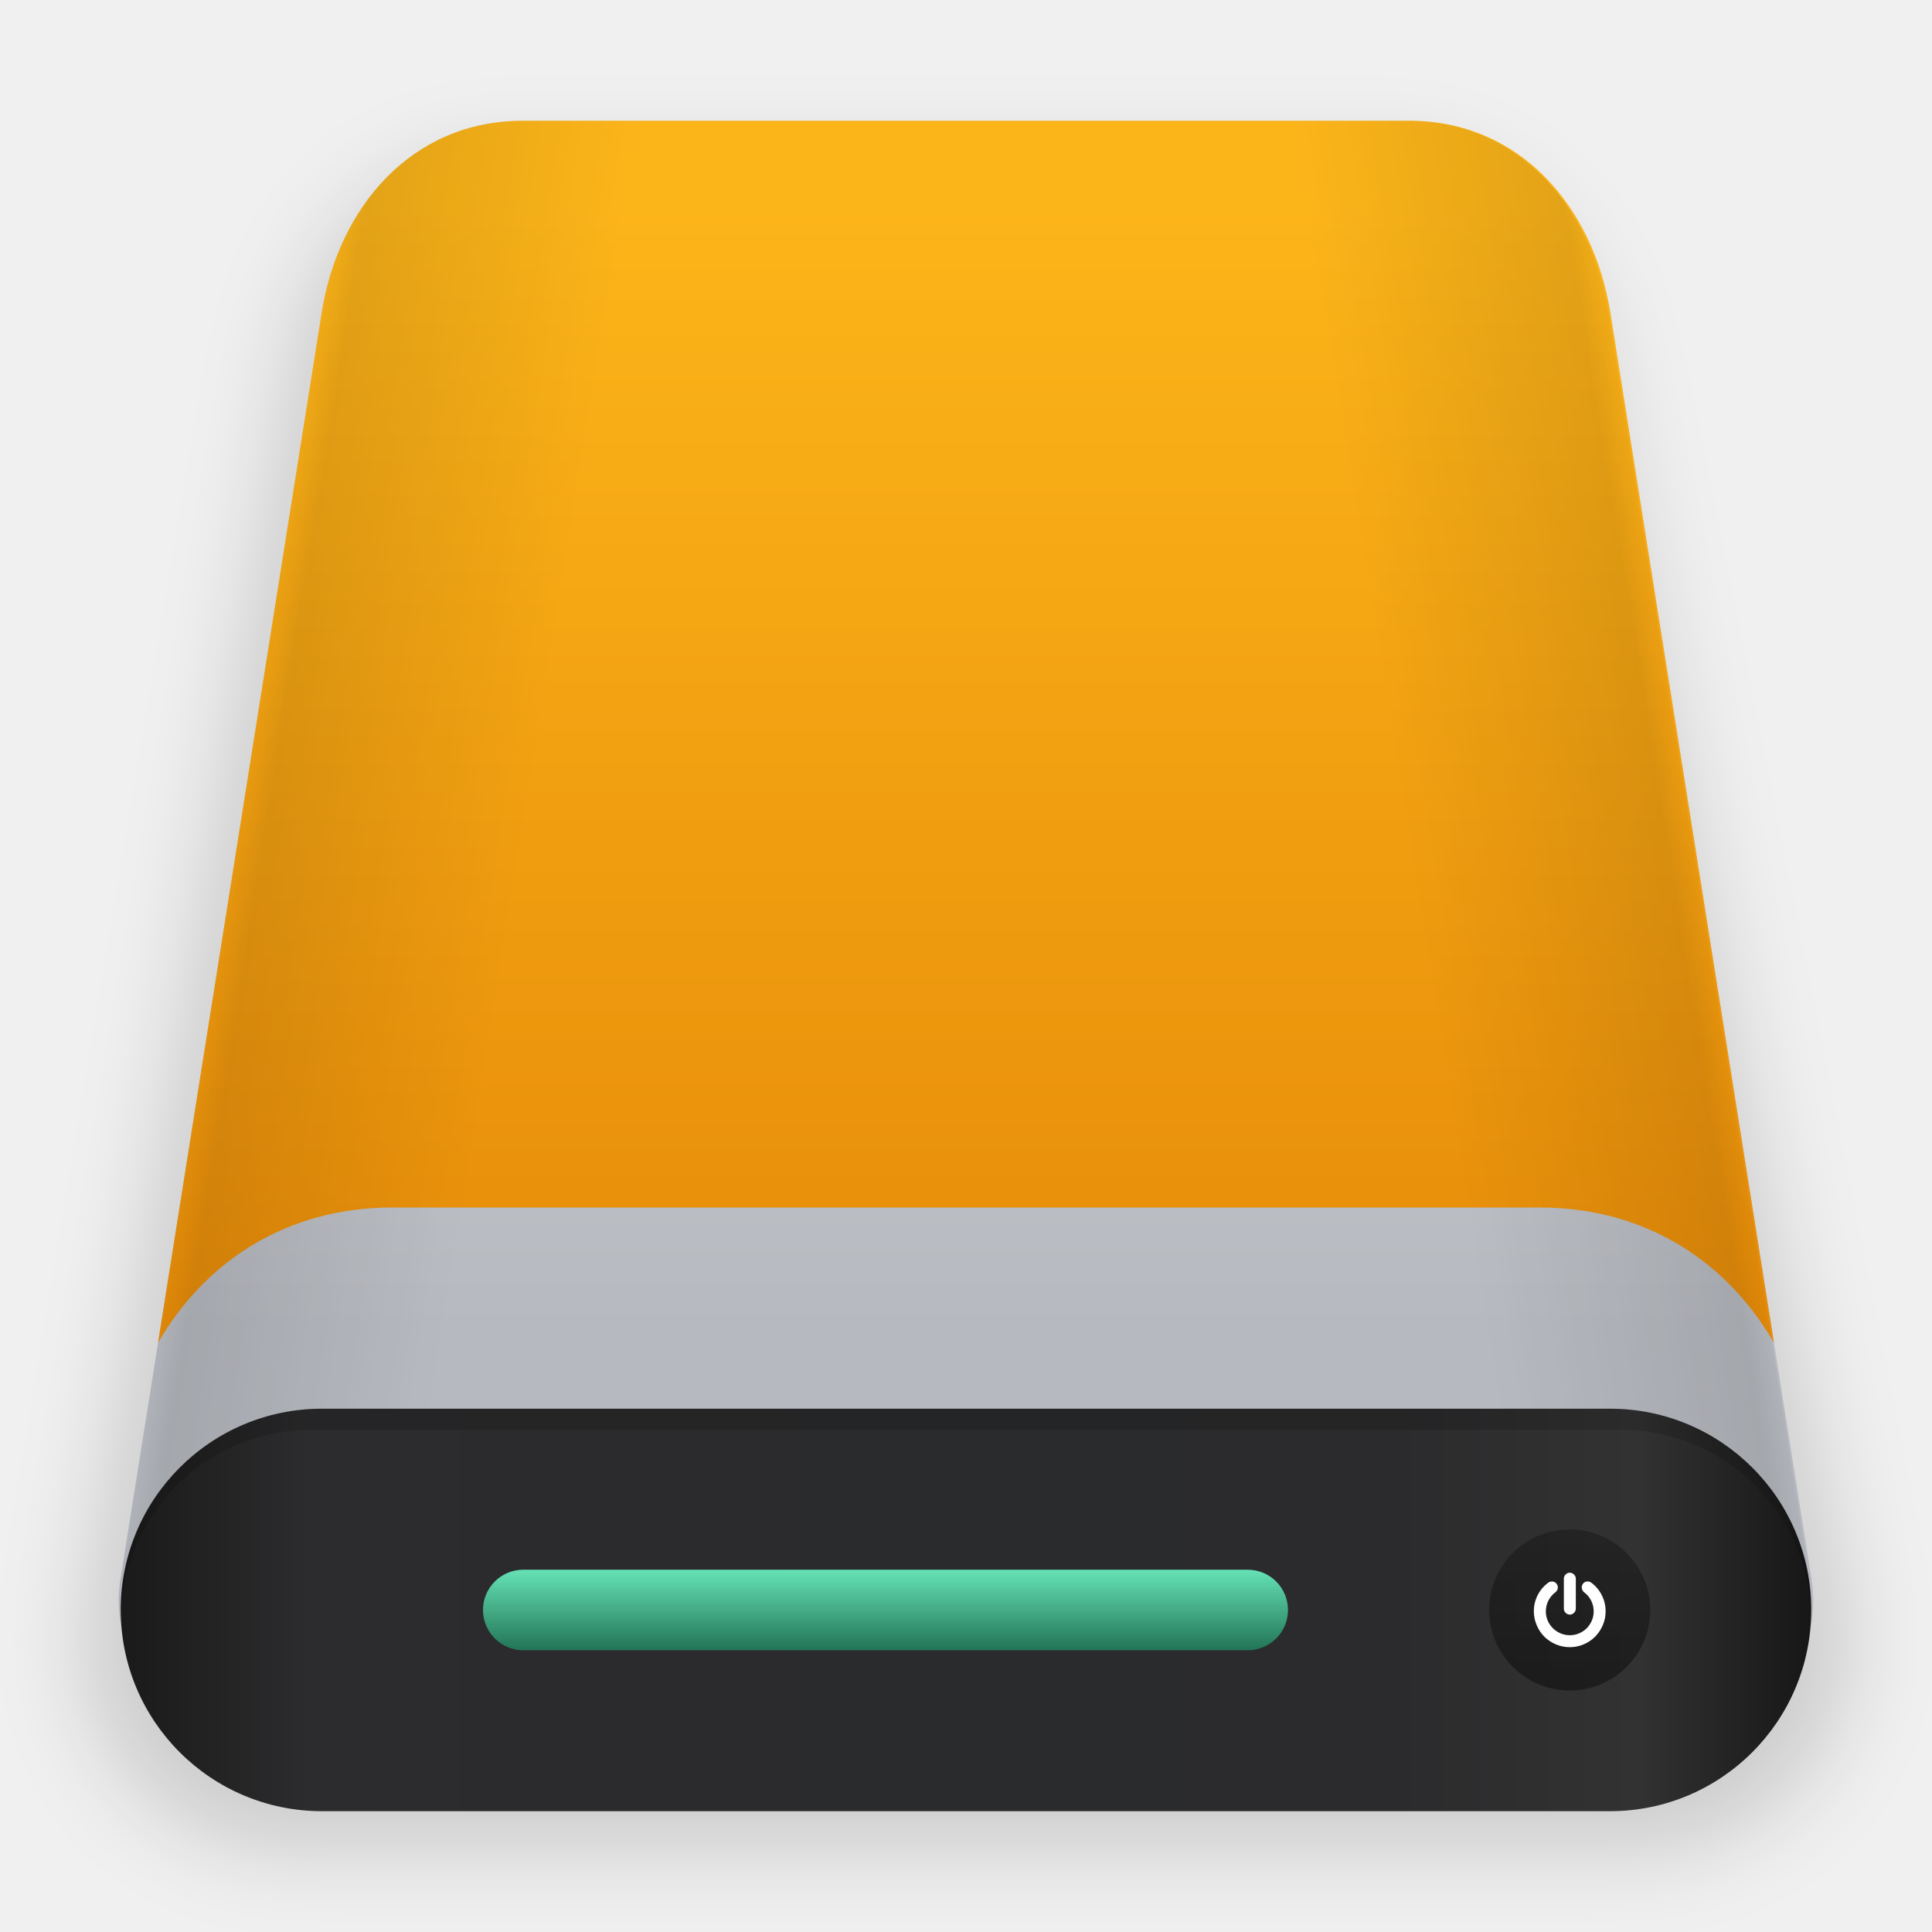
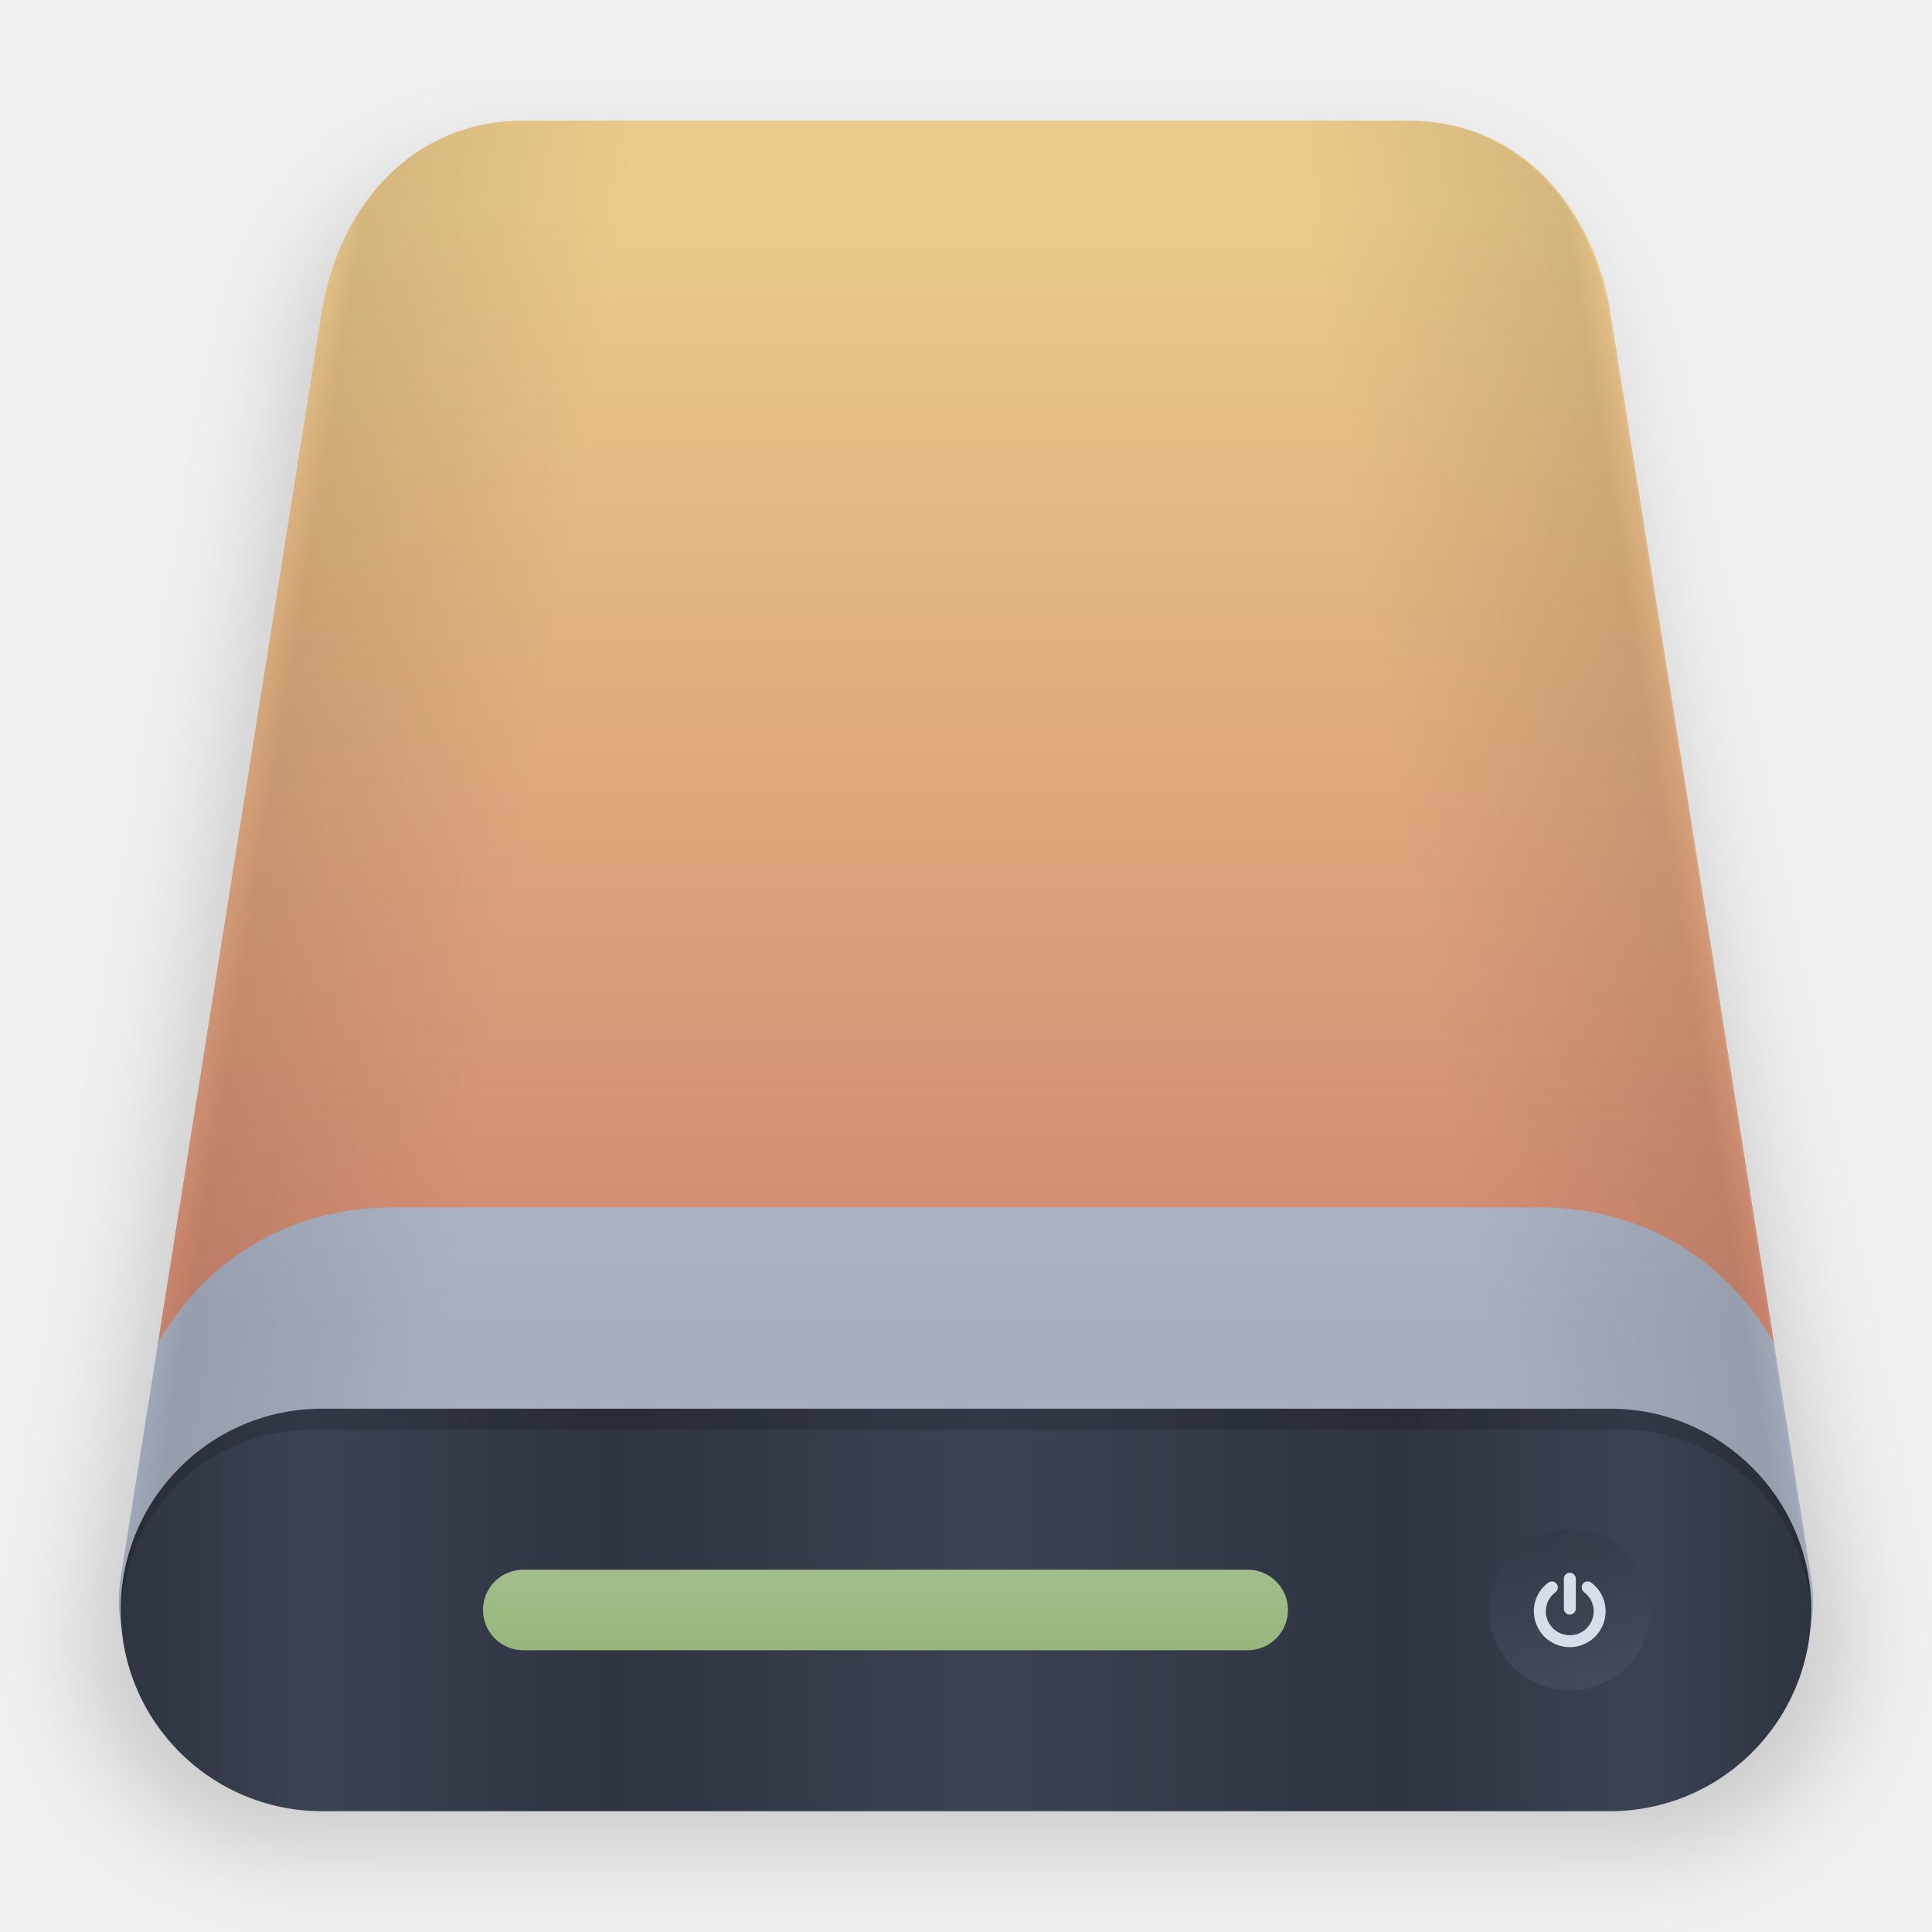
<svg xmlns="http://www.w3.org/2000/svg" xmlns:xlink="http://www.w3.org/1999/xlink" width="64" height="64" version="1.1" viewBox="0 0 64 64">
  <defs>
    <linearGradient id="linearGradient1034">
      <stop stop-opacity="0" offset="0" />
      <stop offset=".141" />
      <stop stop-opacity="0" offset="1" />
    </linearGradient>
    <filter id="filter943" x="-.059" y="-.061" width="1.117" height="1.123" color-interpolation-filters="sRGB">
      <feGaussianBlur stdDeviation="1.075" />
    </filter>
    <linearGradient id="linearGradient893-7" x1="3" x2="45" y1="42" y2="42" gradientTransform="matrix(1.3333 0 0 1.3333 7.9783e-7 -2.6668)" gradientUnits="userSpaceOnUse">
-       <stop stop-color="#1a1a1a" offset="0" />
-       <stop stop-color="#2c2c2e" offset=".111" />
-       <stop stop-color="#2b2b2d" offset=".29" />
-       <stop stop-color="#2a2b2d" offset=".512" />
-       <stop stop-color="#2b2b2d" offset=".752" />
-       <stop stop-color="#323232" offset=".897" />
-       <stop stop-color="#171717" offset="1" />
+       <stop stop-color="#2e3440" offset="0" />
+       <stop stop-color="#3b4252" offset=".111" />
+       <stop stop-color="#2e3440" offset=".29" />
+       <stop stop-color="#3b4252" offset=".512" />
+       <stop stop-color="#2e3440" offset=".752" />
+       <stop stop-color="#3b4252" offset=".897" />
+       <stop stop-color="#2e3440" offset="1" />
    </linearGradient>
    <linearGradient id="c-3" x1="450.06" x2="450.06" y1="544.2" y2="543.43" gradientTransform="matrix(1.1756 0 0 3.4682 -499.76 -1832.8)" gradientUnits="userSpaceOnUse">
-       <stop stop-color="#24785a" offset="0" />
-       <stop stop-color="#67e5b8" offset="1" />
+       <stop stop-color="#97b67c" offset="0" />
+       <stop stop-color="#a3be8c" offset="1" />
    </linearGradient>
    <linearGradient id="b-2" x1="467.17" x2="467.17" y1="546.85" y2="544.72" gradientTransform="matrix(2.5125 0 0 2.5125 -1121.6 -1318.3)" gradientUnits="userSpaceOnUse">
-       <stop stop-color="#040404" offset="0" />
-       <stop stop-color="#121212" stop-opacity=".908" offset="1" />
+       <stop stop-color="#4c566a" offset="0" />
+       <stop stop-color="#2e3440" offset="1" />
    </linearGradient>
    <linearGradient id="linearGradient975" x1="26" x2="26" y1="35" y2="7" gradientTransform="matrix(1.3333 0 0 1.3333 -.010911 -2.6668)" gradientUnits="userSpaceOnUse">
-       <stop stop-color="#e78c09" offset="0" />
-       <stop stop-color="#fcb519" offset="1" />
+       <stop stop-color="#d08770" offset="0" />
+       <stop stop-color="#ebcb8b" offset="1" />
    </linearGradient>
    <linearGradient id="linearGradient1006" x1="26" x2="26" y1="35" y2="7" gradientTransform="matrix(-1.3333 0 0 1.3333 64.011 -2.6668)" gradientUnits="userSpaceOnUse">
-       <stop stop-color="#b6b9bf" offset="0" />
-       <stop stop-color="#dddfe2" offset="1" />
+       <stop stop-color="#a6aebf" offset="0" />
+       <stop stop-color="#d8dee9" offset="1" />
    </linearGradient>
    <linearGradient id="linearGradient1036" x1="7" x2="16.79" y1="30" y2="31.567" gradientUnits="userSpaceOnUse" xlink:href="#linearGradient1034" />
-     <linearGradient id="linearGradient1042" x1="7" x2="16.79" y1="30" y2="31.567" gradientTransform="matrix(-1 0 0 1 63.939 0)" gradientUnits="userSpaceOnUse" xlink:href="#linearGradient1034" />
+     <linearGradient id="linearGradient1042" x1="7" x2="16.79" y1="30" y2="31.567" gradientTransform="matrix(-1,0,0,1,63.939,0)" gradientUnits="userSpaceOnUse" xlink:href="#linearGradient1034" />
  </defs>
  <path transform="matrix(1.3333 0 0 1.3333 7.9783e-7 -21.333)" d="m12.507 20c-2.894 0-4.79 2.156-5.224 4.768l-5.222 31.465c-0.065 0.389-0.051 0.766 0.016 1.129 0.193 2.599 2.439 4.639 5.205 4.639h33.432c2.661 0 4.84-1.887 5.175-4.344 0.122-0.451 0.147-0.929 0.049-1.424l-6.269-31.465c-0.518-2.599-2.33-4.768-5.224-4.768z" filter="url(#filter943)" opacity=".15" />
-   <path d="m17.322 4c-3.693 0-6.113 2.874-6.666 6.356l-6.664 41.953c-0.553 3.482 2.973 6.356 6.666 6.356h21.342 21.342c3.693 0 7.219-2.874 6.666-6.356l-6.664-41.953c-0.553-3.482-2.973-6.356-6.666-6.356h-14.678-14.678z" fill="url(#linearGradient1006)" stroke-width="1.333" />
+   <path d="m17.322 4c-3.693 0-6.113 2.874-6.666 6.356l-6.664 41.953c-0.553 3.482 2.973 6.356 6.666 6.356h42.684c3.693 0 7.219-2.874 6.666-6.356l-6.664-41.953c-0.553-3.482-2.973-6.356-6.666-6.356h-29.356z" fill="url(#linearGradient1006)" stroke-width="1.333" />
  <rect x="4" y="46.665" width="55.999" height="13.333" ry="6.667" fill="url(#linearGradient893-7)" stroke-width="1.333" />
  <rect x="16" y="51.999" width="26.666" height="2.667" ry="1.333" fill="url(#c-3)" stroke-width="2.673" />
  <circle cx="51.999" cy="53.332" r="2.667" fill="url(#b-2)" opacity=".452" stroke-width="2.365" />
  <g stroke-width="1.333">
-     <path d="m52.003 52.098c-0.054 0-0.101 0.02-0.141 0.06-0.039 0.038-0.057 0.084-0.057 0.138v0.992c0 0.053 0.018 0.1 0.057 0.138 0.039 0.038 0.087 0.06 0.141 0.06 0.054 0 0.099-0.02 0.138-0.06 0.039-0.038 0.06-0.085 0.06-0.138v-0.992c0-0.054-0.021-0.098-0.06-0.138-0.039-0.038-0.084-0.06-0.138-0.06zm-0.57 0.292c-0.054 0-0.101 6.63e-4 -0.146 0.039-0.151 0.112-0.269 0.251-0.352 0.417-0.083 0.166-0.125 0.344-0.125 0.531 0 0.161 0.033 0.314 0.096 0.461 0.063 0.147 0.146 0.274 0.253 0.38 0.106 0.106 0.234 0.19 0.38 0.253 0.146 0.062 0.3 0.094 0.461 0.094s0.314-0.031 0.461-0.094c0.146-0.062 0.271-0.146 0.378-0.253 0.106-0.106 0.192-0.234 0.255-0.38 0.063-0.147 0.094-0.3 0.094-0.461 0-0.188-0.042-0.365-0.125-0.531-0.083-0.166-0.198-0.304-0.349-0.417-0.043-0.034-0.094-0.047-0.148-0.039-0.055 0-0.098 0.032-0.13 0.076-0.033 0.043-0.044 0.093-0.036 0.146 0.008 0.054 0.032 0.099 0.076 0.133 0.101 0.077 0.179 0.168 0.234 0.279 0.055 0.11 0.083 0.229 0.083 0.354 0 0.107-0.021 0.21-0.062 0.307-0.042 0.098-0.098 0.181-0.169 0.253-0.071 0.07-0.155 0.128-0.253 0.169-0.097 0.042-0.2 0.062-0.307 0.062-0.107 0-0.21-0.021-0.307-0.062-0.097-0.042-0.181-0.097-0.253-0.169-0.071-0.07-0.13-0.155-0.172-0.253-0.042-0.098-0.062-0.2-0.062-0.307 0-0.125 0.028-0.244 0.083-0.354 0.055-0.11 0.133-0.202 0.234-0.279 0.043-0.034 0.07-0.078 0.078-0.133 0.008-0.054-0.006-0.103-0.039-0.146-0.032-0.045-0.076-0.069-0.13-0.076z" fill="#fff" />
+     <path d="m52.003 52.098c-0.054 0-0.101 0.02-0.141 0.06-0.039 0.038-0.057 0.084-0.057 0.138v0.992c0 0.053 0.018 0.1 0.057 0.138 0.039 0.038 0.087 0.06 0.141 0.06 0.054 0 0.099-0.02 0.138-0.06 0.039-0.038 0.06-0.085 0.06-0.138v-0.992c0-0.054-0.021-0.098-0.06-0.138-0.039-0.038-0.084-0.06-0.138-0.06zm-0.57 0.292c-0.054 0-0.101 6.63e-4 -0.146 0.039-0.151 0.112-0.269 0.251-0.352 0.417-0.083 0.166-0.125 0.344-0.125 0.531 0 0.161 0.033 0.314 0.096 0.461 0.063 0.147 0.146 0.274 0.253 0.38 0.106 0.106 0.234 0.19 0.38 0.253 0.146 0.062 0.3 0.094 0.461 0.094s0.314-0.031 0.461-0.094c0.146-0.062 0.271-0.146 0.378-0.253 0.106-0.106 0.192-0.234 0.255-0.38 0.063-0.147 0.094-0.3 0.094-0.461 0-0.188-0.042-0.365-0.125-0.531-0.083-0.166-0.198-0.304-0.349-0.417-0.043-0.034-0.094-0.047-0.148-0.039-0.055 0-0.098 0.032-0.13 0.076-0.033 0.043-0.044 0.093-0.036 0.146 0.008 0.054 0.032 0.099 0.076 0.133 0.101 0.077 0.179 0.168 0.234 0.279 0.055 0.11 0.083 0.229 0.083 0.354 0 0.107-0.021 0.21-0.062 0.307-0.042 0.098-0.098 0.181-0.169 0.253-0.071 0.07-0.155 0.128-0.253 0.169-0.097 0.042-0.2 0.062-0.307 0.062-0.107 0-0.21-0.021-0.307-0.062-0.097-0.042-0.181-0.097-0.253-0.169-0.071-0.07-0.13-0.155-0.172-0.253-0.042-0.098-0.062-0.2-0.062-0.307 0-0.125 0.028-0.244 0.083-0.354 0.055-0.11 0.133-0.202 0.234-0.279 0.043-0.034 0.07-0.078 0.078-0.133 0.008-0.054-0.006-0.103-0.039-0.146-0.032-0.045-0.076-0.069-0.13-0.076z" fill="#d8dee9" />
    <path d="m10.666 46.665c-3.693 0-6.667 2.973-6.667 6.667 0 0.078 0.008 0.154 0.01 0.232 0.062-3.446 2.848-6.203 6.31-6.203h43.359c3.461 0 6.247 2.757 6.31 6.203 0.003-0.078 0.01-0.153 0.01-0.232 0-3.693-2.973-6.667-6.667-6.667h-42.666z" opacity=".15" />
-     <path d="m17.322 4c-3.693 0-6.113 2.874-6.666 6.356l-5.42 34.125c1.521-2.64 4.202-4.481 7.764-4.481h19 19c3.562 0 6.242 1.84 7.764 4.481l-5.42-34.125c-0.553-3.482-2.973-6.356-6.666-6.356h-14.678-14.678z" fill="url(#linearGradient975)" />
+     <path d="m17.322 4c-3.693 0-6.113 2.874-6.666 6.356l-5.42 34.125c1.521-2.64 4.202-4.481 7.764-4.481h38c3.562 0 6.242 1.84 7.764 4.481l-5.42-34.125c-0.553-3.482-2.973-6.356-6.666-6.356h-29.356z" fill="url(#linearGradient975)" />
    <path d="m17.322 4c-3.693 0-6.113 2.874-6.666 6.356l-6.664 41.953c-0.087 0.547-0.062 1.076 0.037 1.584-0.015-0.185-0.029-0.371-0.029-0.561 0-3.693 2.973-6.666 6.666-6.666h21.334v-42.666h-14.678z" fill="url(#linearGradient1036)" opacity=".1" />
    <path d="m46.617 4c3.693 0 6.113 2.874 6.666 6.356l6.664 41.953c0.087 0.547 0.062 1.076-0.037 1.584 0.015-0.185 0.029-0.371 0.029-0.561 0-3.693-2.973-6.666-6.666-6.666h-21.334v-42.666z" fill="url(#linearGradient1042)" opacity=".1" />
  </g>
</svg>
